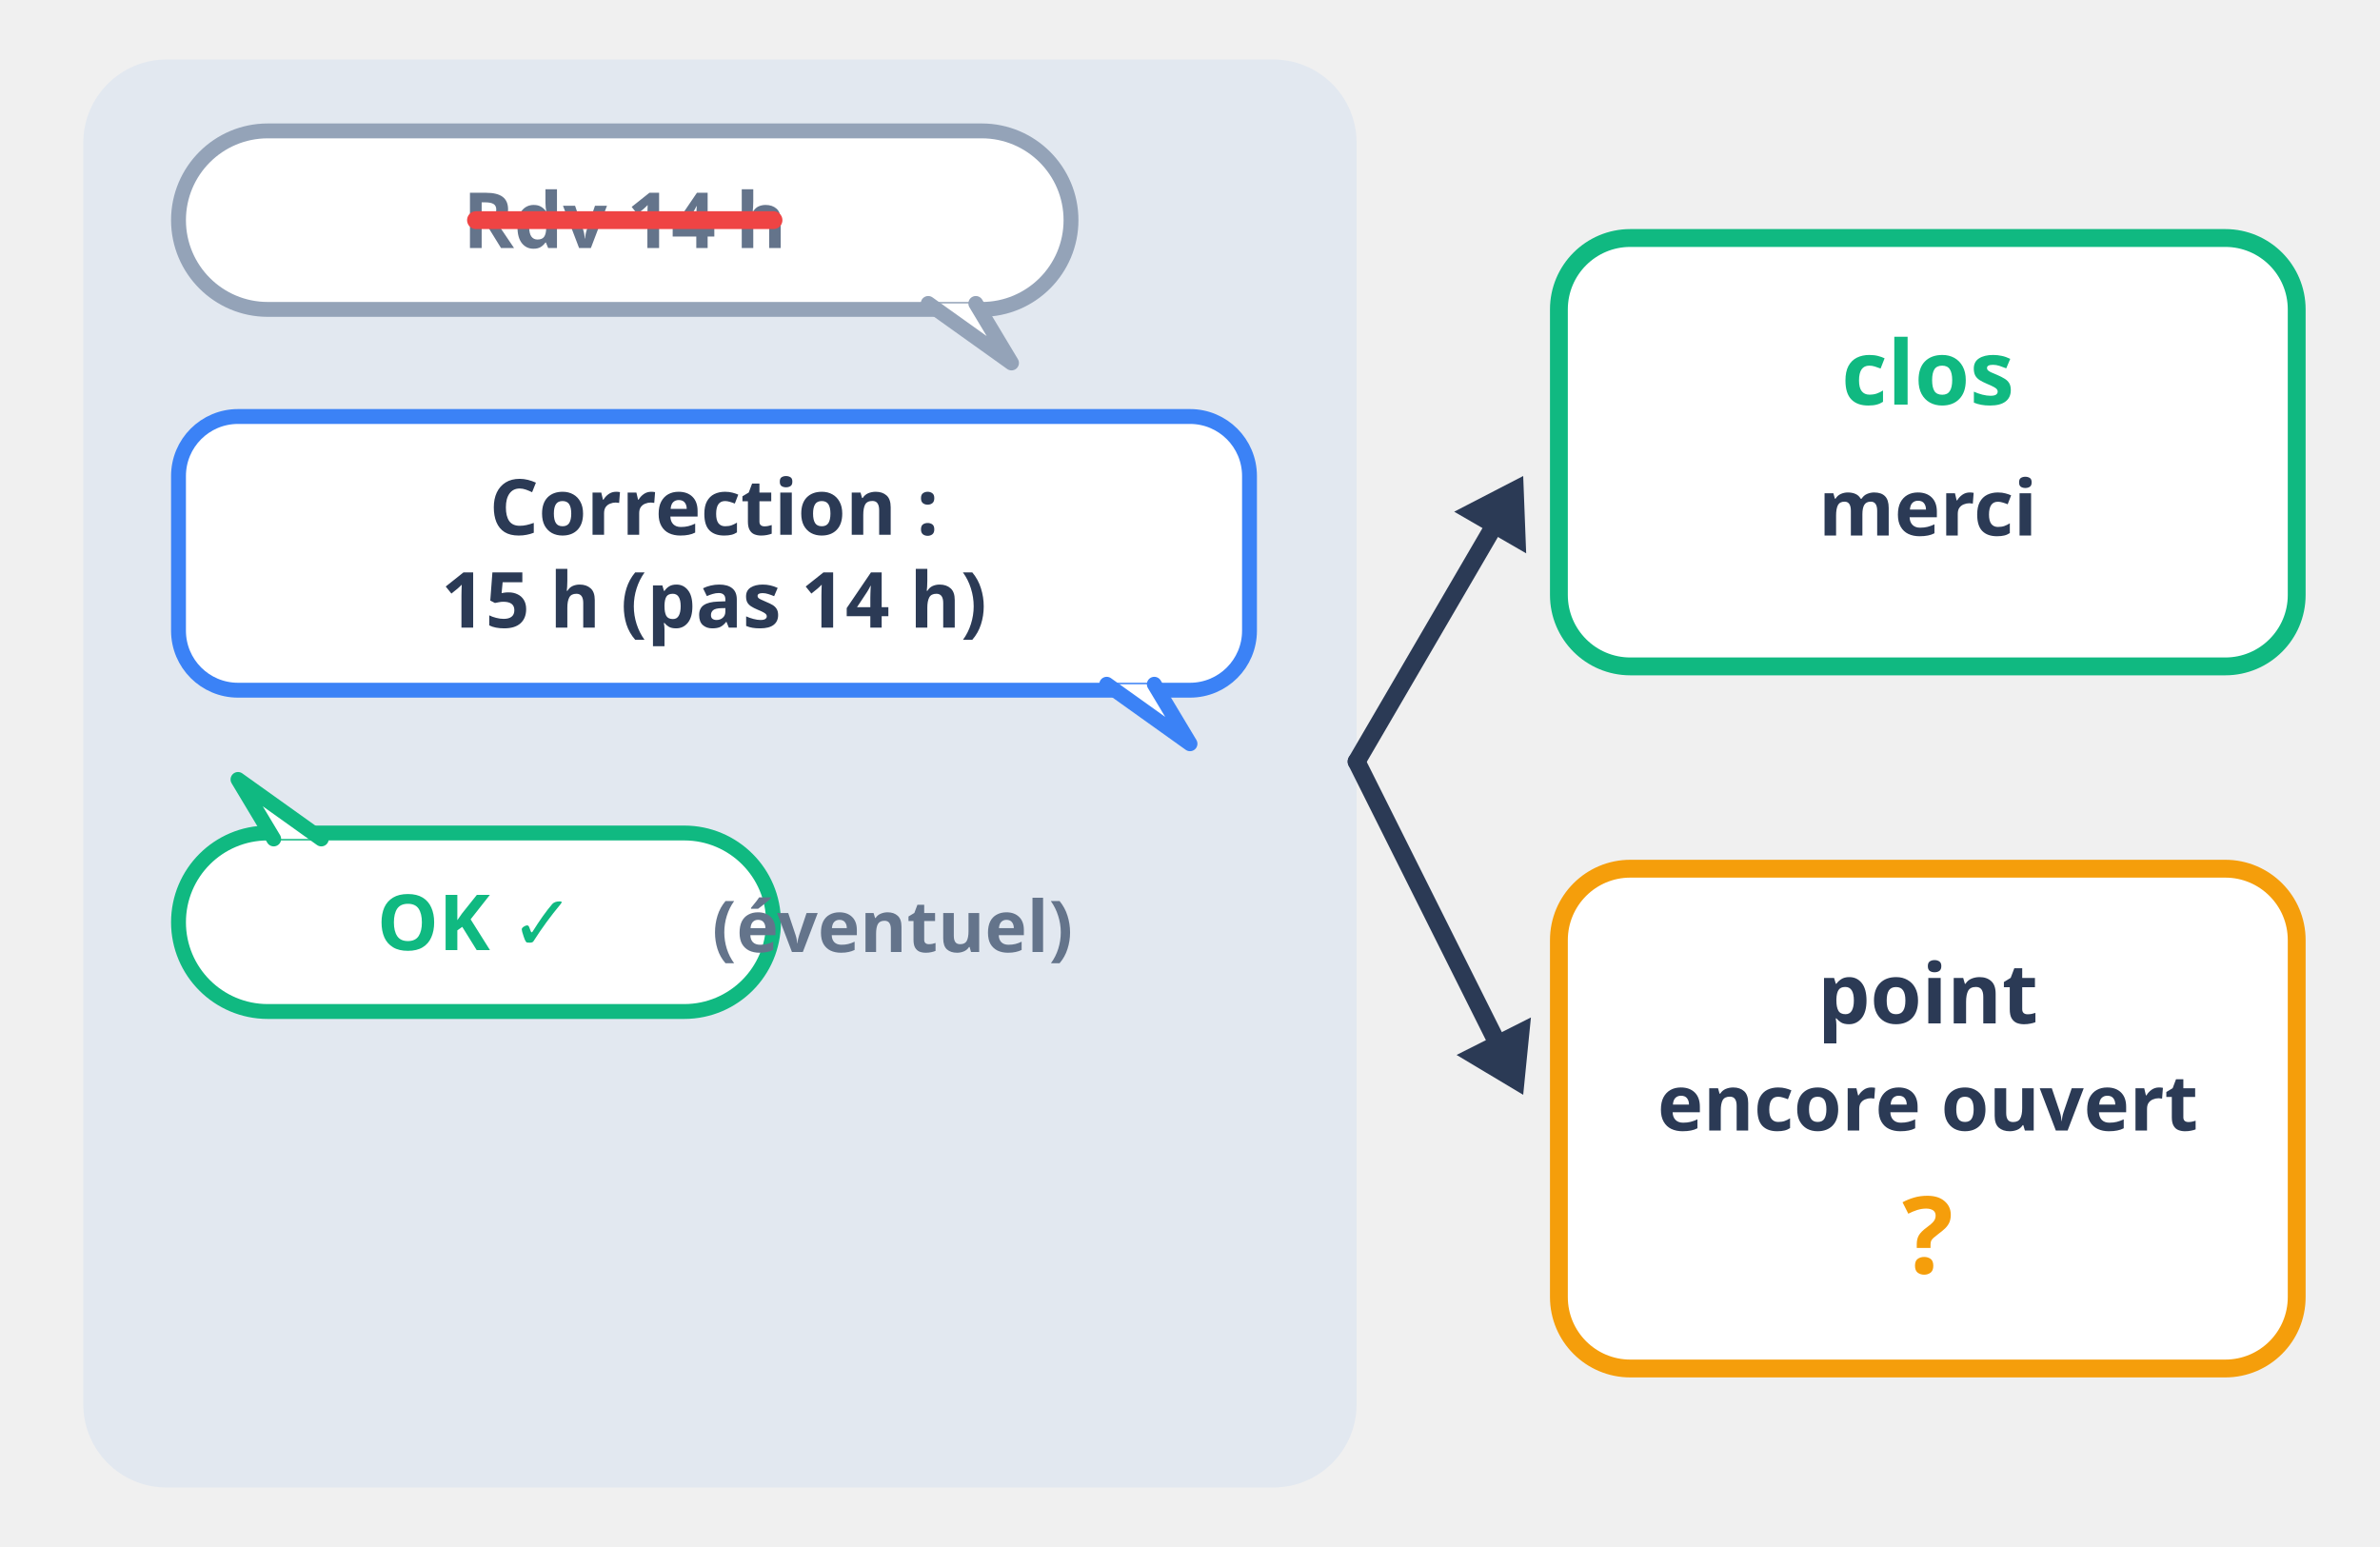
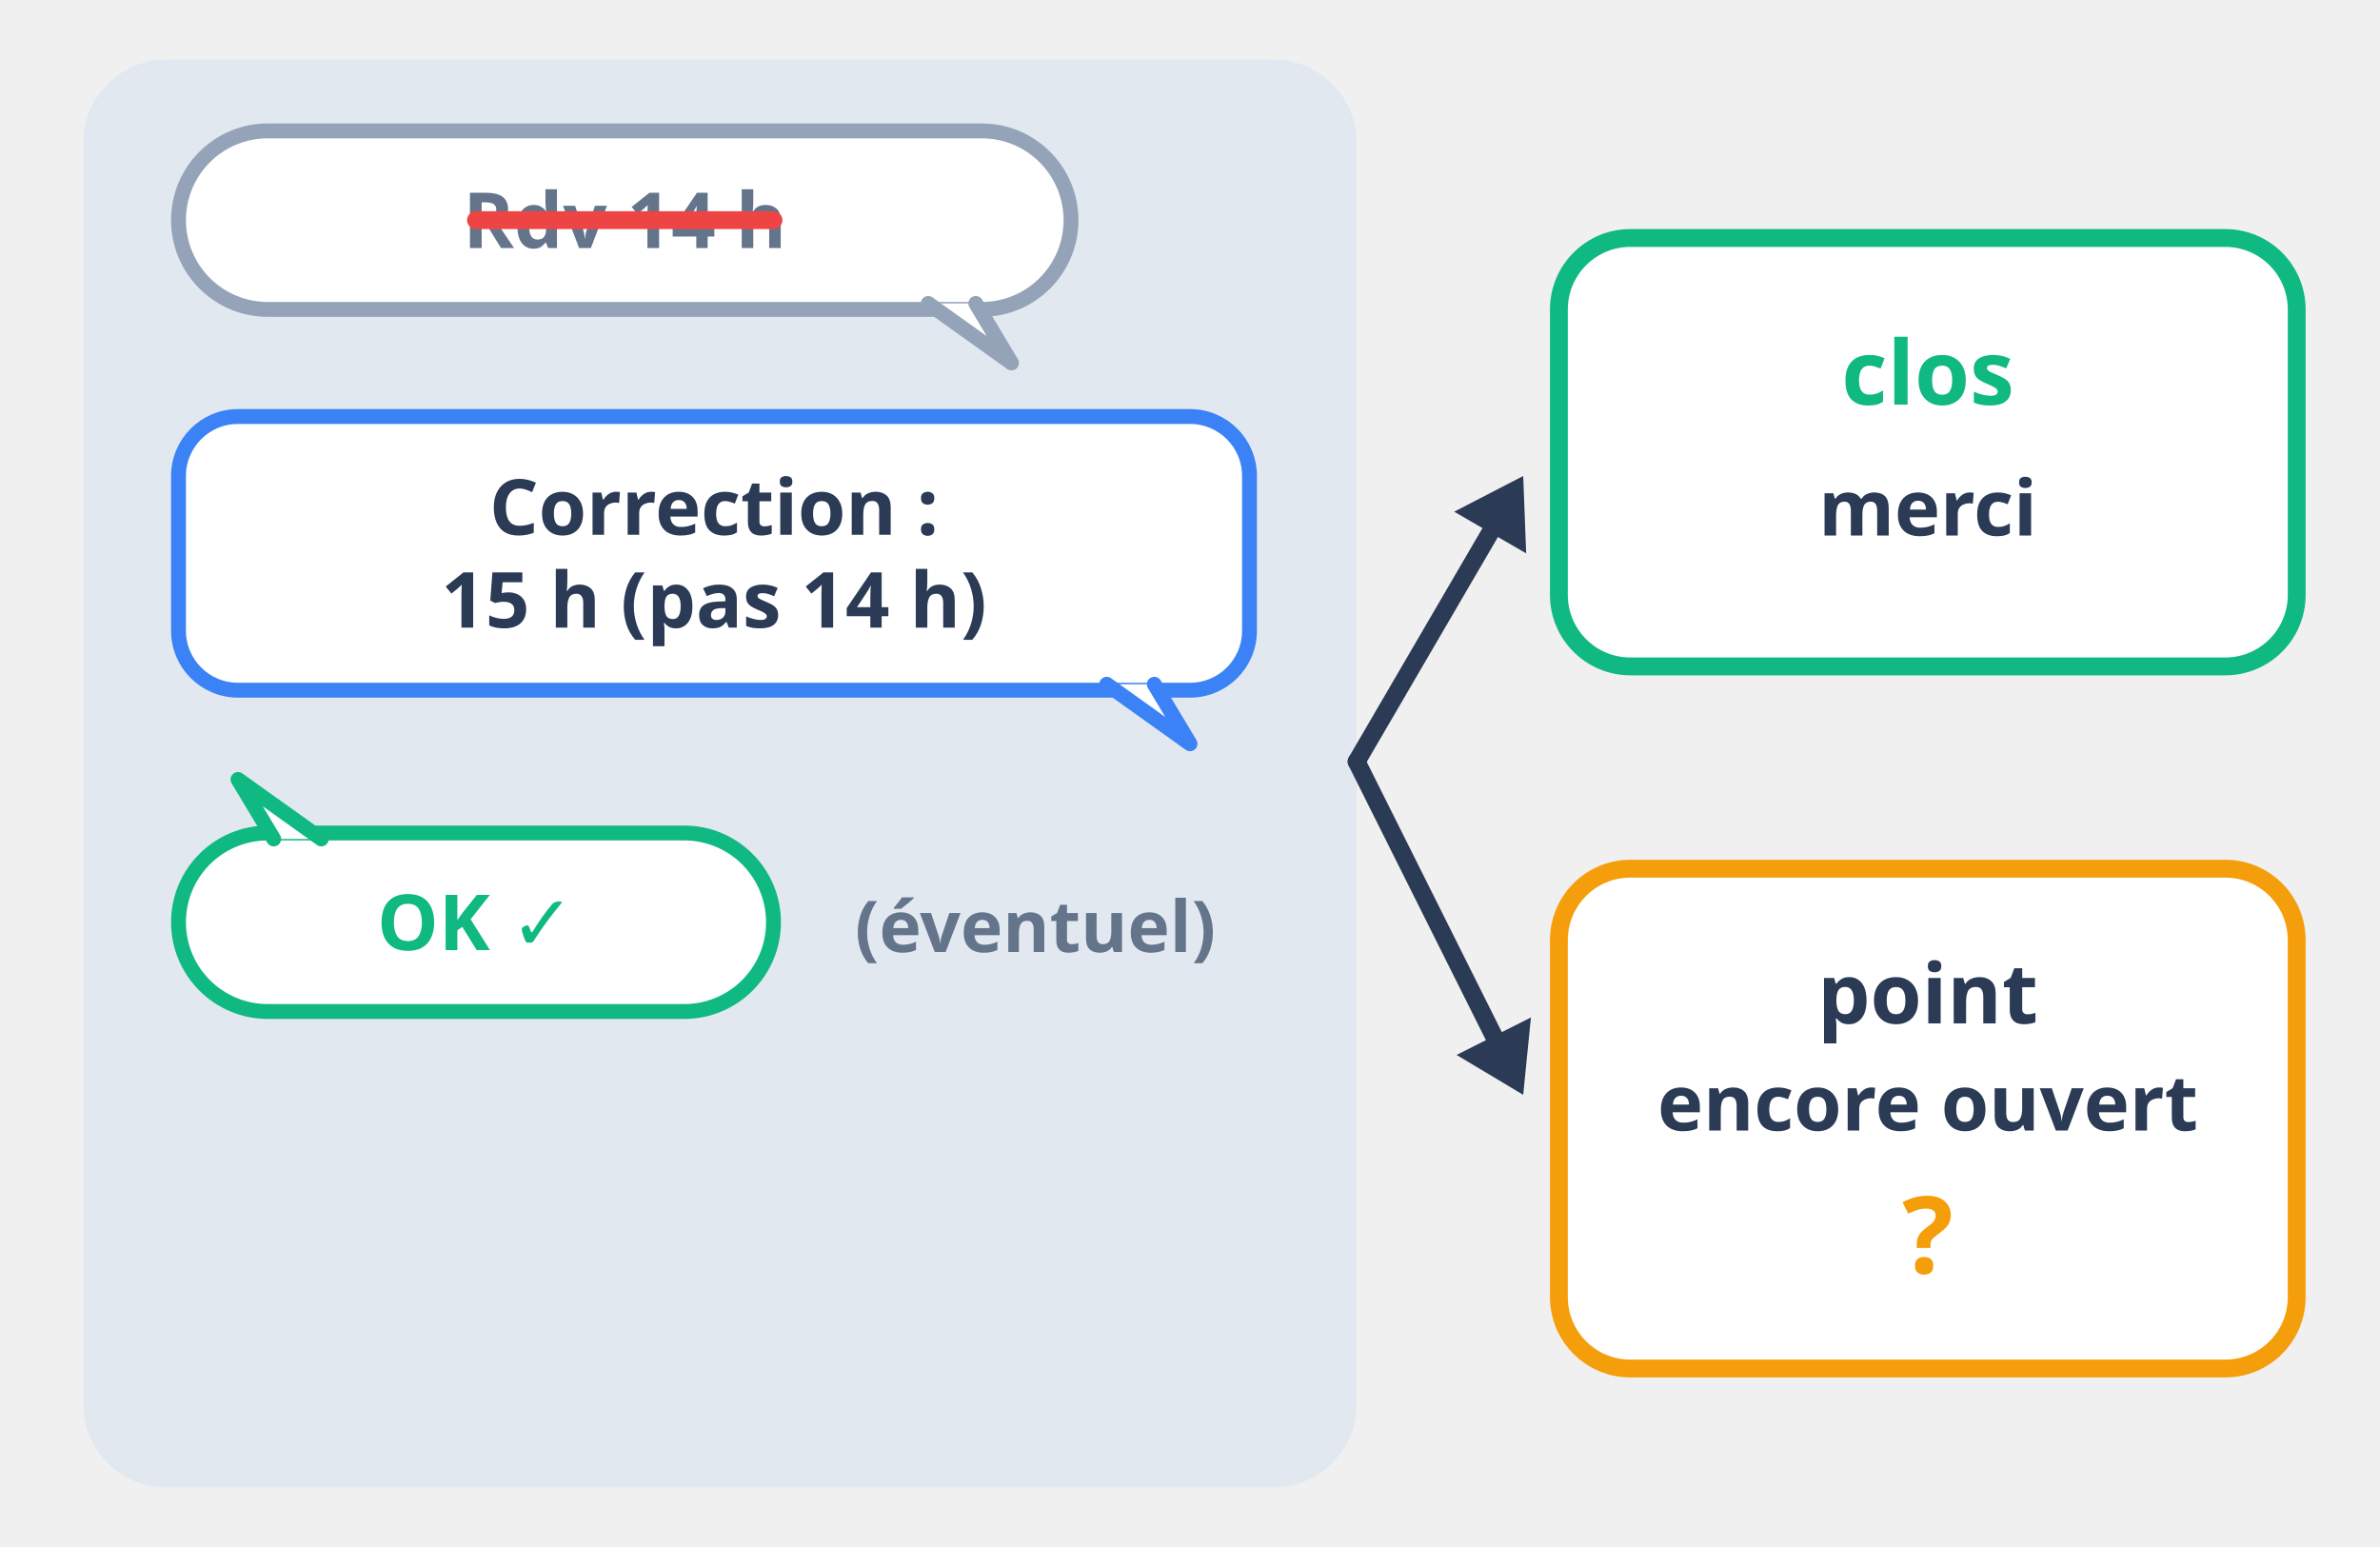
<svg xmlns="http://www.w3.org/2000/svg" viewBox="0 0 400 260" role="img">
  <style>@media (prefers-reduced-motion: reduce){*{animation:none!important}}</style>
  <g font-family="system-ui, sans-serif" font-weight="600" text-anchor="middle" stroke-linecap="round" stroke-linejoin="round">
    <rect x="14" y="10" width="214" height="240" rx="14" fill="#E2E8F0" stroke="none" stroke-width="0" />
    <rect x="30" y="22" width="150" height="30" rx="15" fill="#FFFFFF" stroke="#94A3B8" stroke-width="2.5" />
    <path d="M164 51l6 10l-14 -10" stroke="#94A3B8" stroke-width="2.5" fill="#FFFFFF" />
    <text x="105" y="41.68" font-size="13" fill="#64748B">Rdv 14 h</text>
    <line x1="80" y1="37" x2="130" y2="37" stroke="#EF4444" stroke-width="3" />
    <rect x="30" y="70" width="180" height="46" rx="10" fill="#FFFFFF" stroke="#3B82F6" stroke-width="2.5" />
    <path d="M194 115l6 10l-14 -10" stroke="#3B82F6" stroke-width="2.5" fill="#FFFFFF" />
    <text x="120" y="89.88" font-size="13" fill="#2B3A55">Correction :</text>
    <text x="120" y="105.48" font-size="13" fill="#2B3A55">15 h (pas 14 h)</text>
    <rect x="30" y="140" width="100" height="30" rx="15" fill="#FFFFFF" stroke="#10B981" stroke-width="2.5" />
    <path d="M46 141l-6 -10l14 10" stroke="#10B981" stroke-width="2.5" fill="#FFFFFF" />
    <text x="80" y="159.68" font-size="13" fill="#10B981">OK ✓</text>
-     <text x="150" y="160" font-size="12" fill="#64748B">(éventuel)</text>
+     <text x="174" y="160" font-size="12" fill="#64748B">(éventuel)</text>
    <g>
      <line x1="228" y1="128" x2="251.465" y2="87.774" stroke="#2B3A55" stroke-width="3" />
      <polygon points="256.0,80.0 256.5,93.0 244.4,86.0" fill="#2B3A55" />
    </g>
    <g>
      <line x1="228" y1="128" x2="251.975" y2="175.95" stroke="#2B3A55" stroke-width="3" />
      <polygon points="256.0,184.0 244.8,177.3 257.3,171.0" fill="#2B3A55" />
    </g>
    <rect x="262" y="40" width="124" height="72" rx="12" fill="#FFFFFF" stroke="#10B981" stroke-width="3" />
    <text x="324" y="68" font-size="15" fill="#10B981">clos</text>
    <text x="324" y="90" font-size="13" fill="#2B3A55">merci</text>
    <rect x="262" y="146" width="124" height="84" rx="12" fill="#FFFFFF" stroke="#F59E0B" stroke-width="3" />
    <text x="324" y="172" font-size="14" fill="#2B3A55">point</text>
    <text x="324" y="190" font-size="13" fill="#2B3A55">encore ouvert</text>
    <text x="324" y="214" font-size="18" fill="#F59E0B">?</text>
  </g>
</svg>
